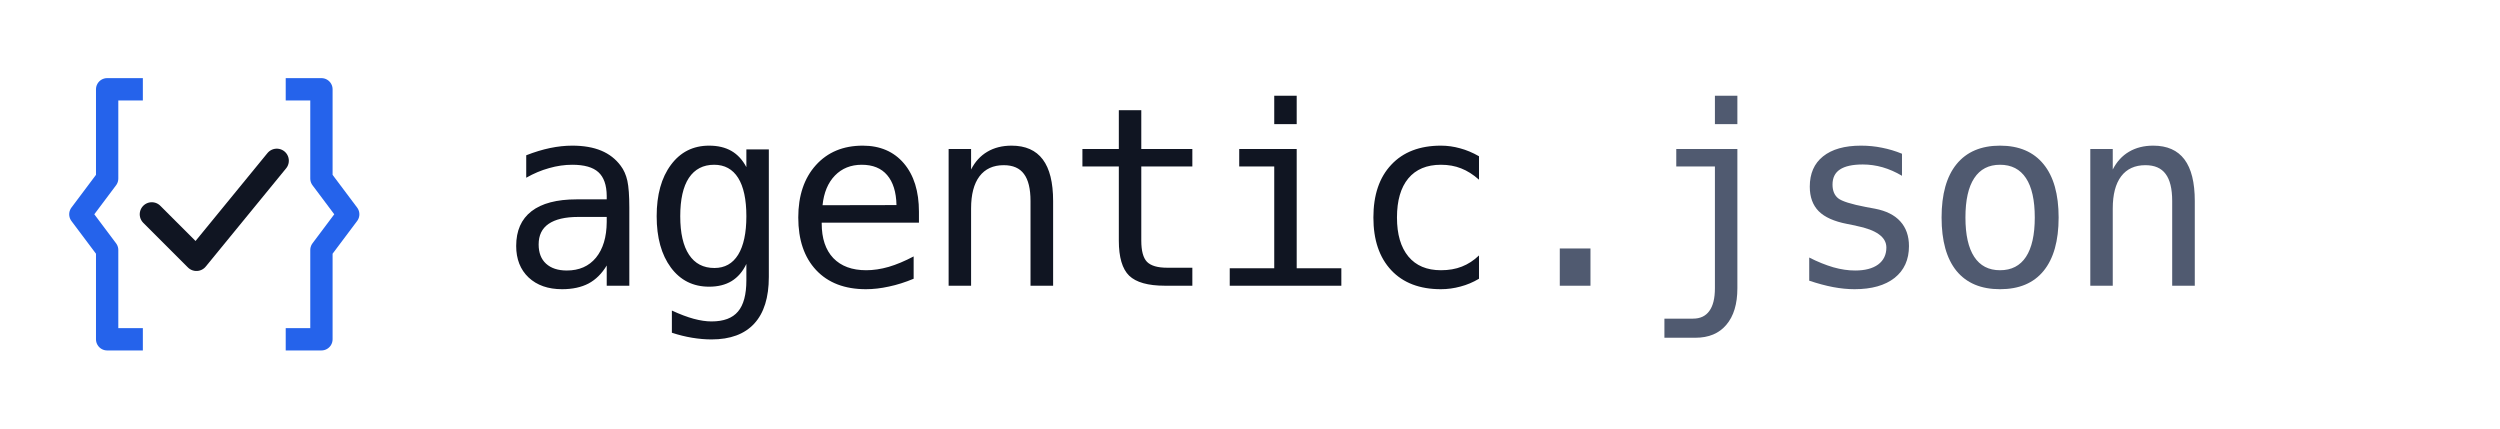
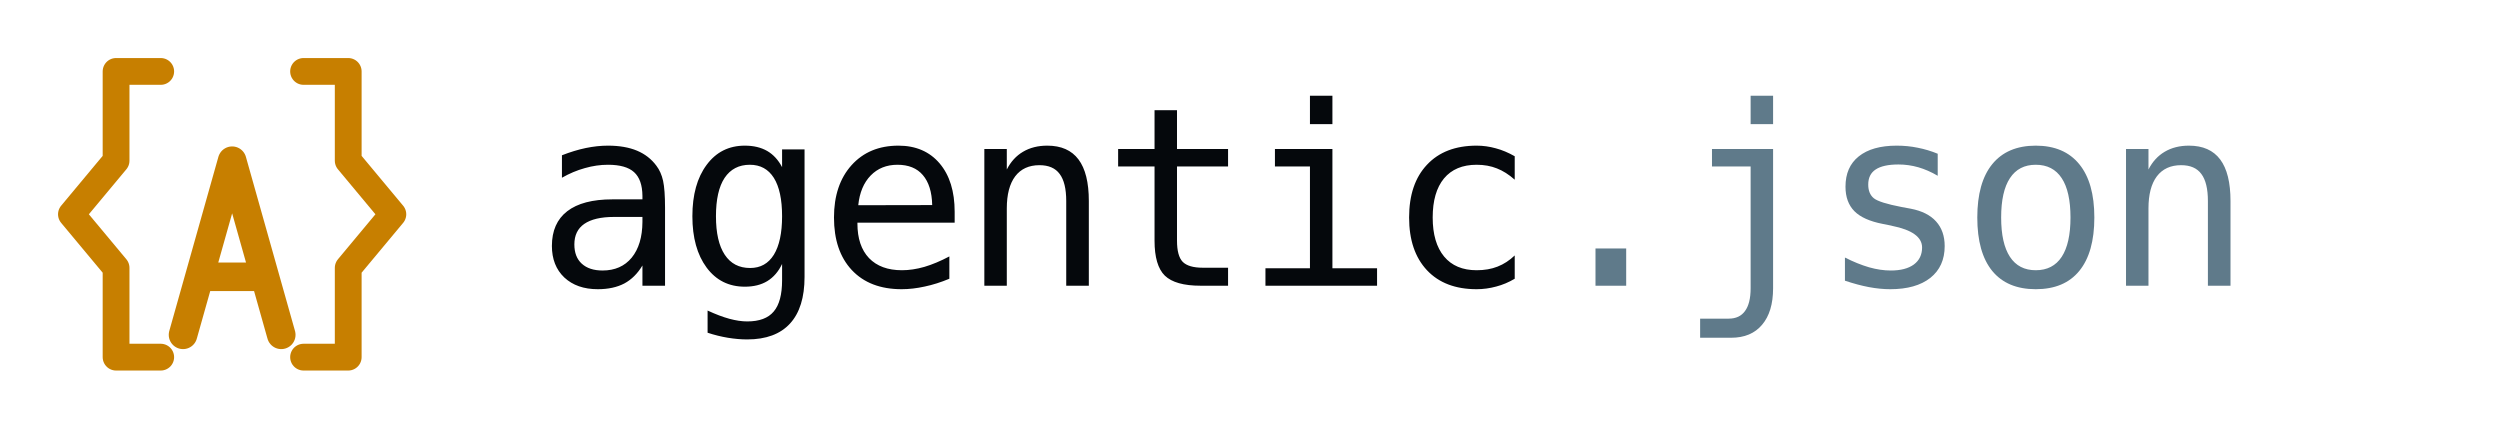
<svg xmlns="http://www.w3.org/2000/svg" viewBox="0 0 280 48">
-   <g transform="translate(4 4)" fill="none" stroke-linejoin="round">
-     <path d="M12 6H8v10l-3 4 3 4v10h4M28 6h4v10l3 4-3 4v10h-4" stroke="#2563eb" stroke-width="2.5" />
-     <path d="m13 20 5 5 9-11" stroke="#101522" stroke-width="2.7" stroke-linecap="round" />
+   <g transform="translate(4 4)" fill="none" stroke="#c77f00" stroke-linecap="round" stroke-linejoin="round">
+     <path d="M14 4H9v10l-5 6 5 6v10h5M30 4h5v10l5 6-5 6v10h-5" stroke-width="3" />
+     <path d="M16.5 33.5 22 14l5.5 19.5M18.7 27h6.6" stroke-width="3.2" />
  </g>
-   <text x="56" y="32" fill="#101522" font-family="monospace" font-size="28" letter-spacing="-1">agentic<tspan fill="#505a70">.json</tspan>
+   <text x="60" y="32" fill="#05080c" font-family="monospace" font-size="28" letter-spacing="-1">agentic<tspan fill="#5f7a8a">.json</tspan>
  </text>
</svg>
